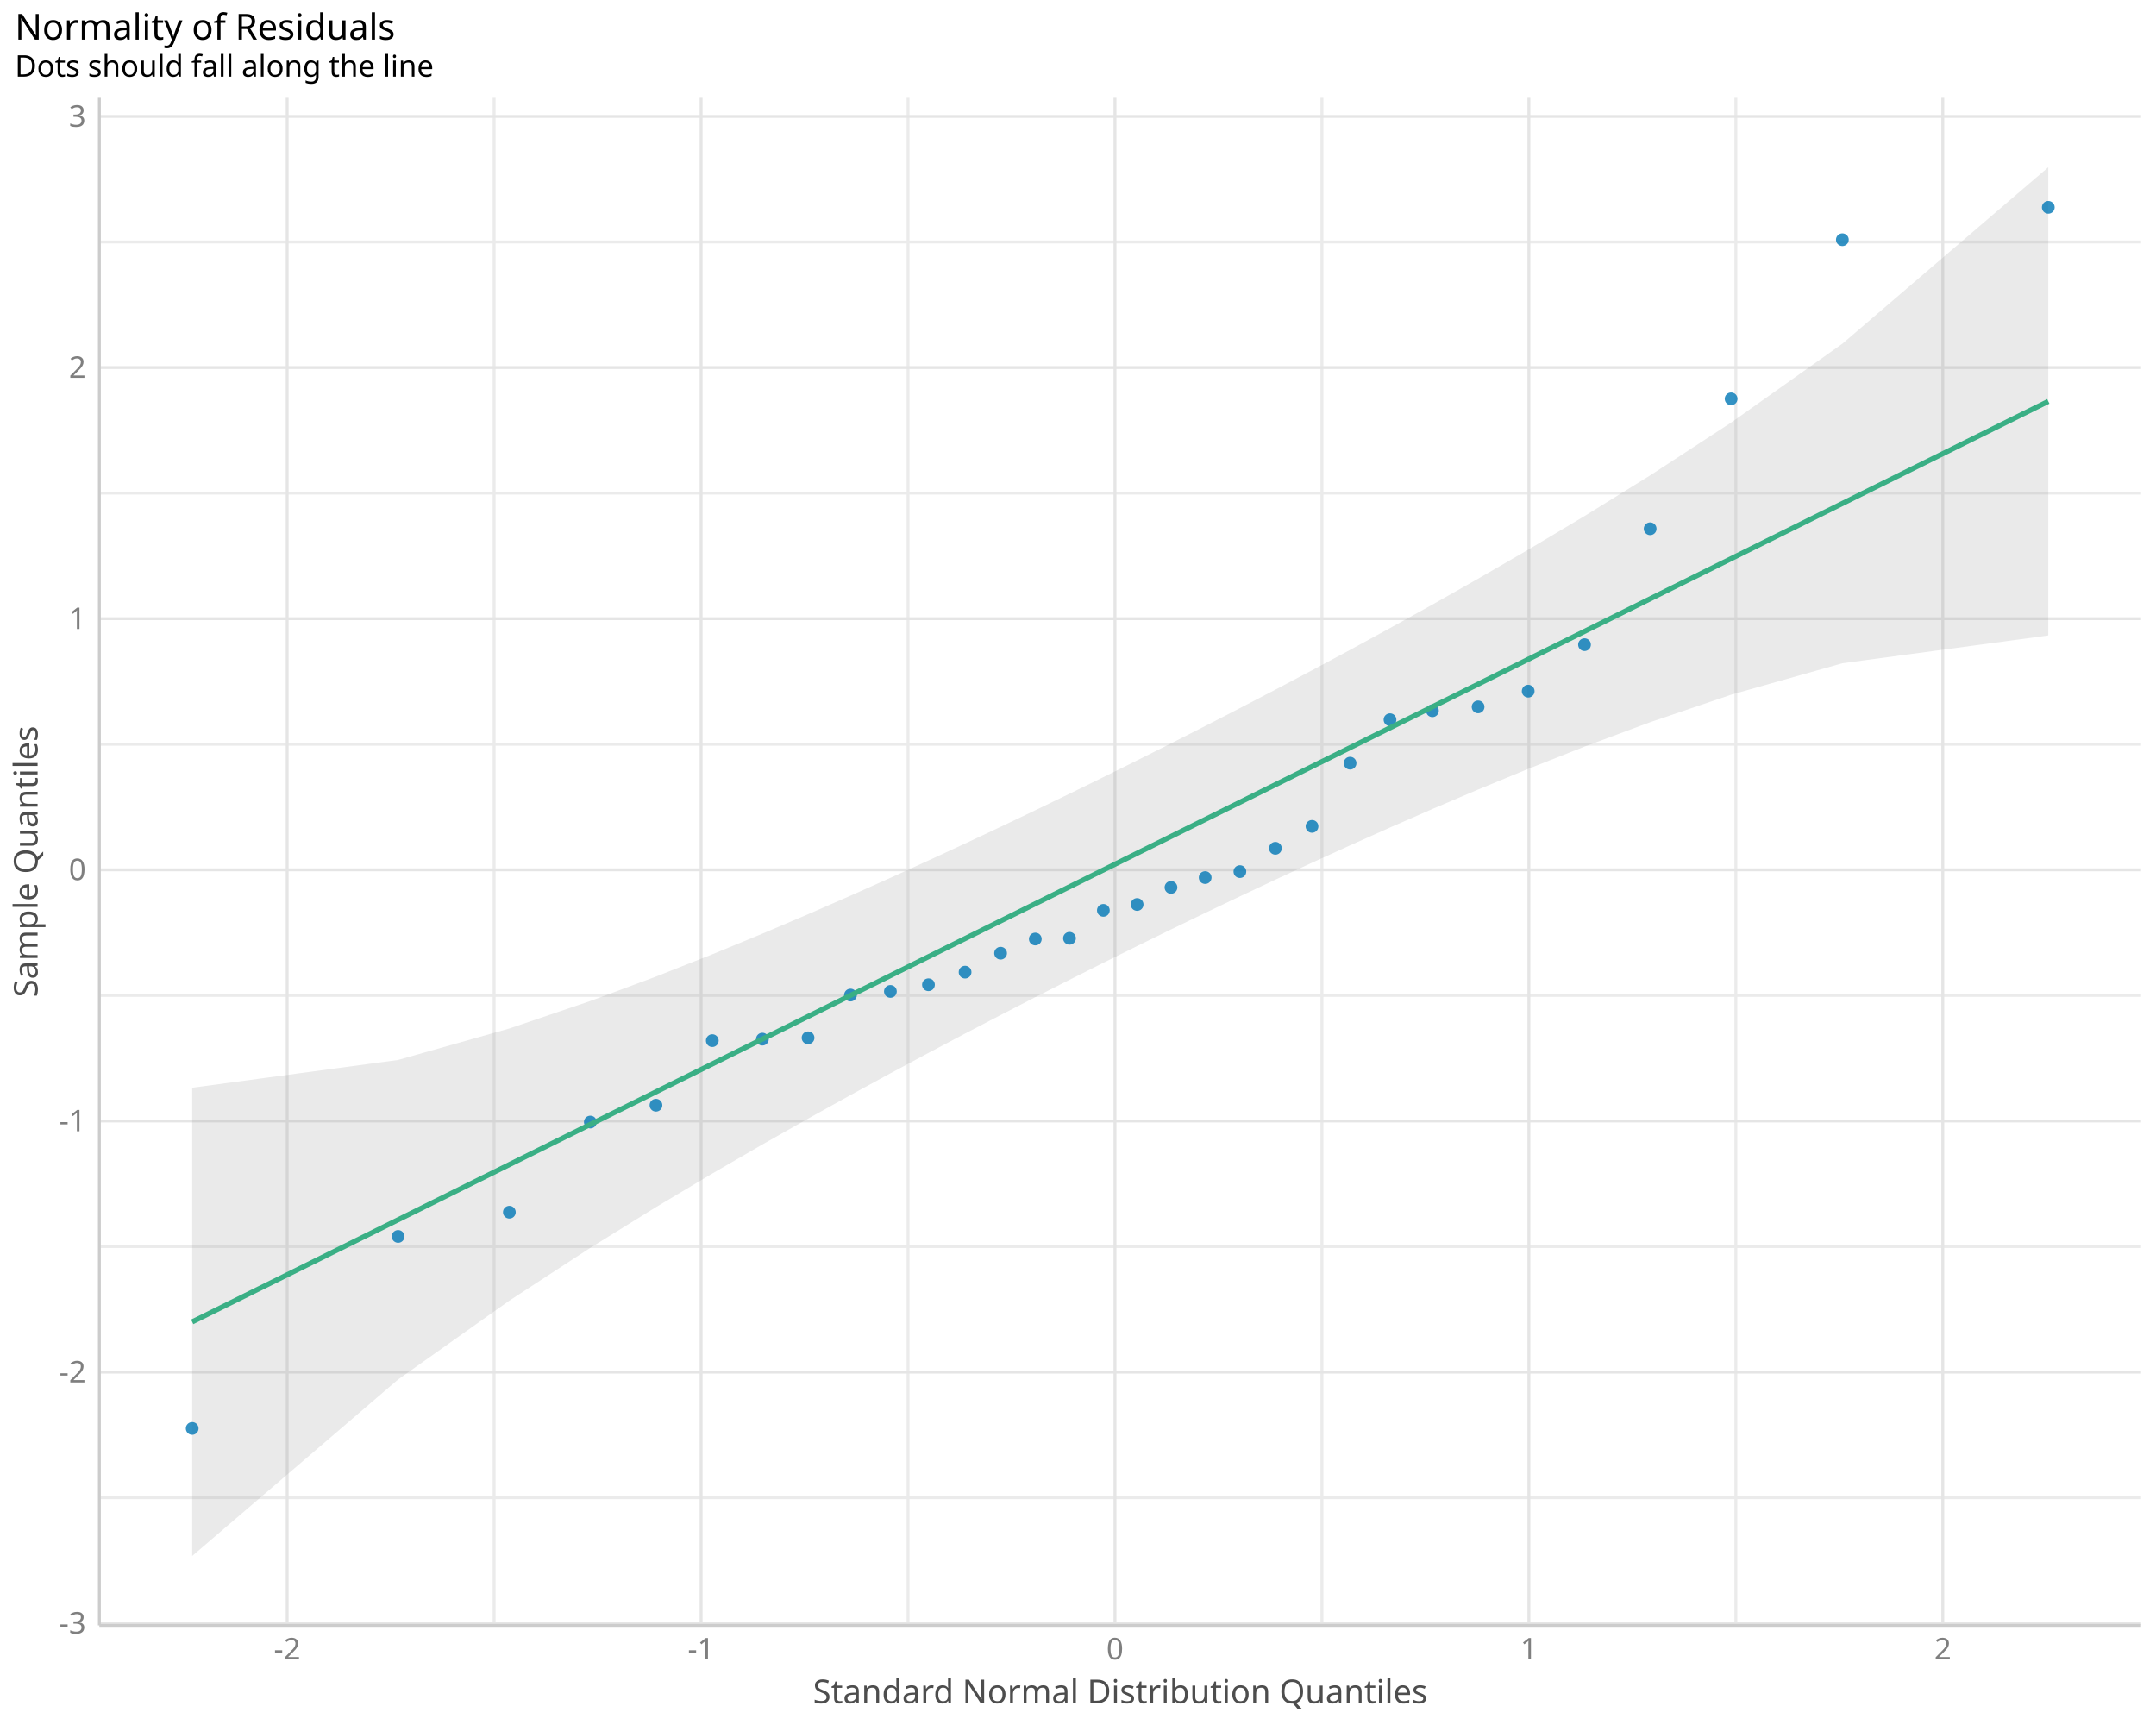
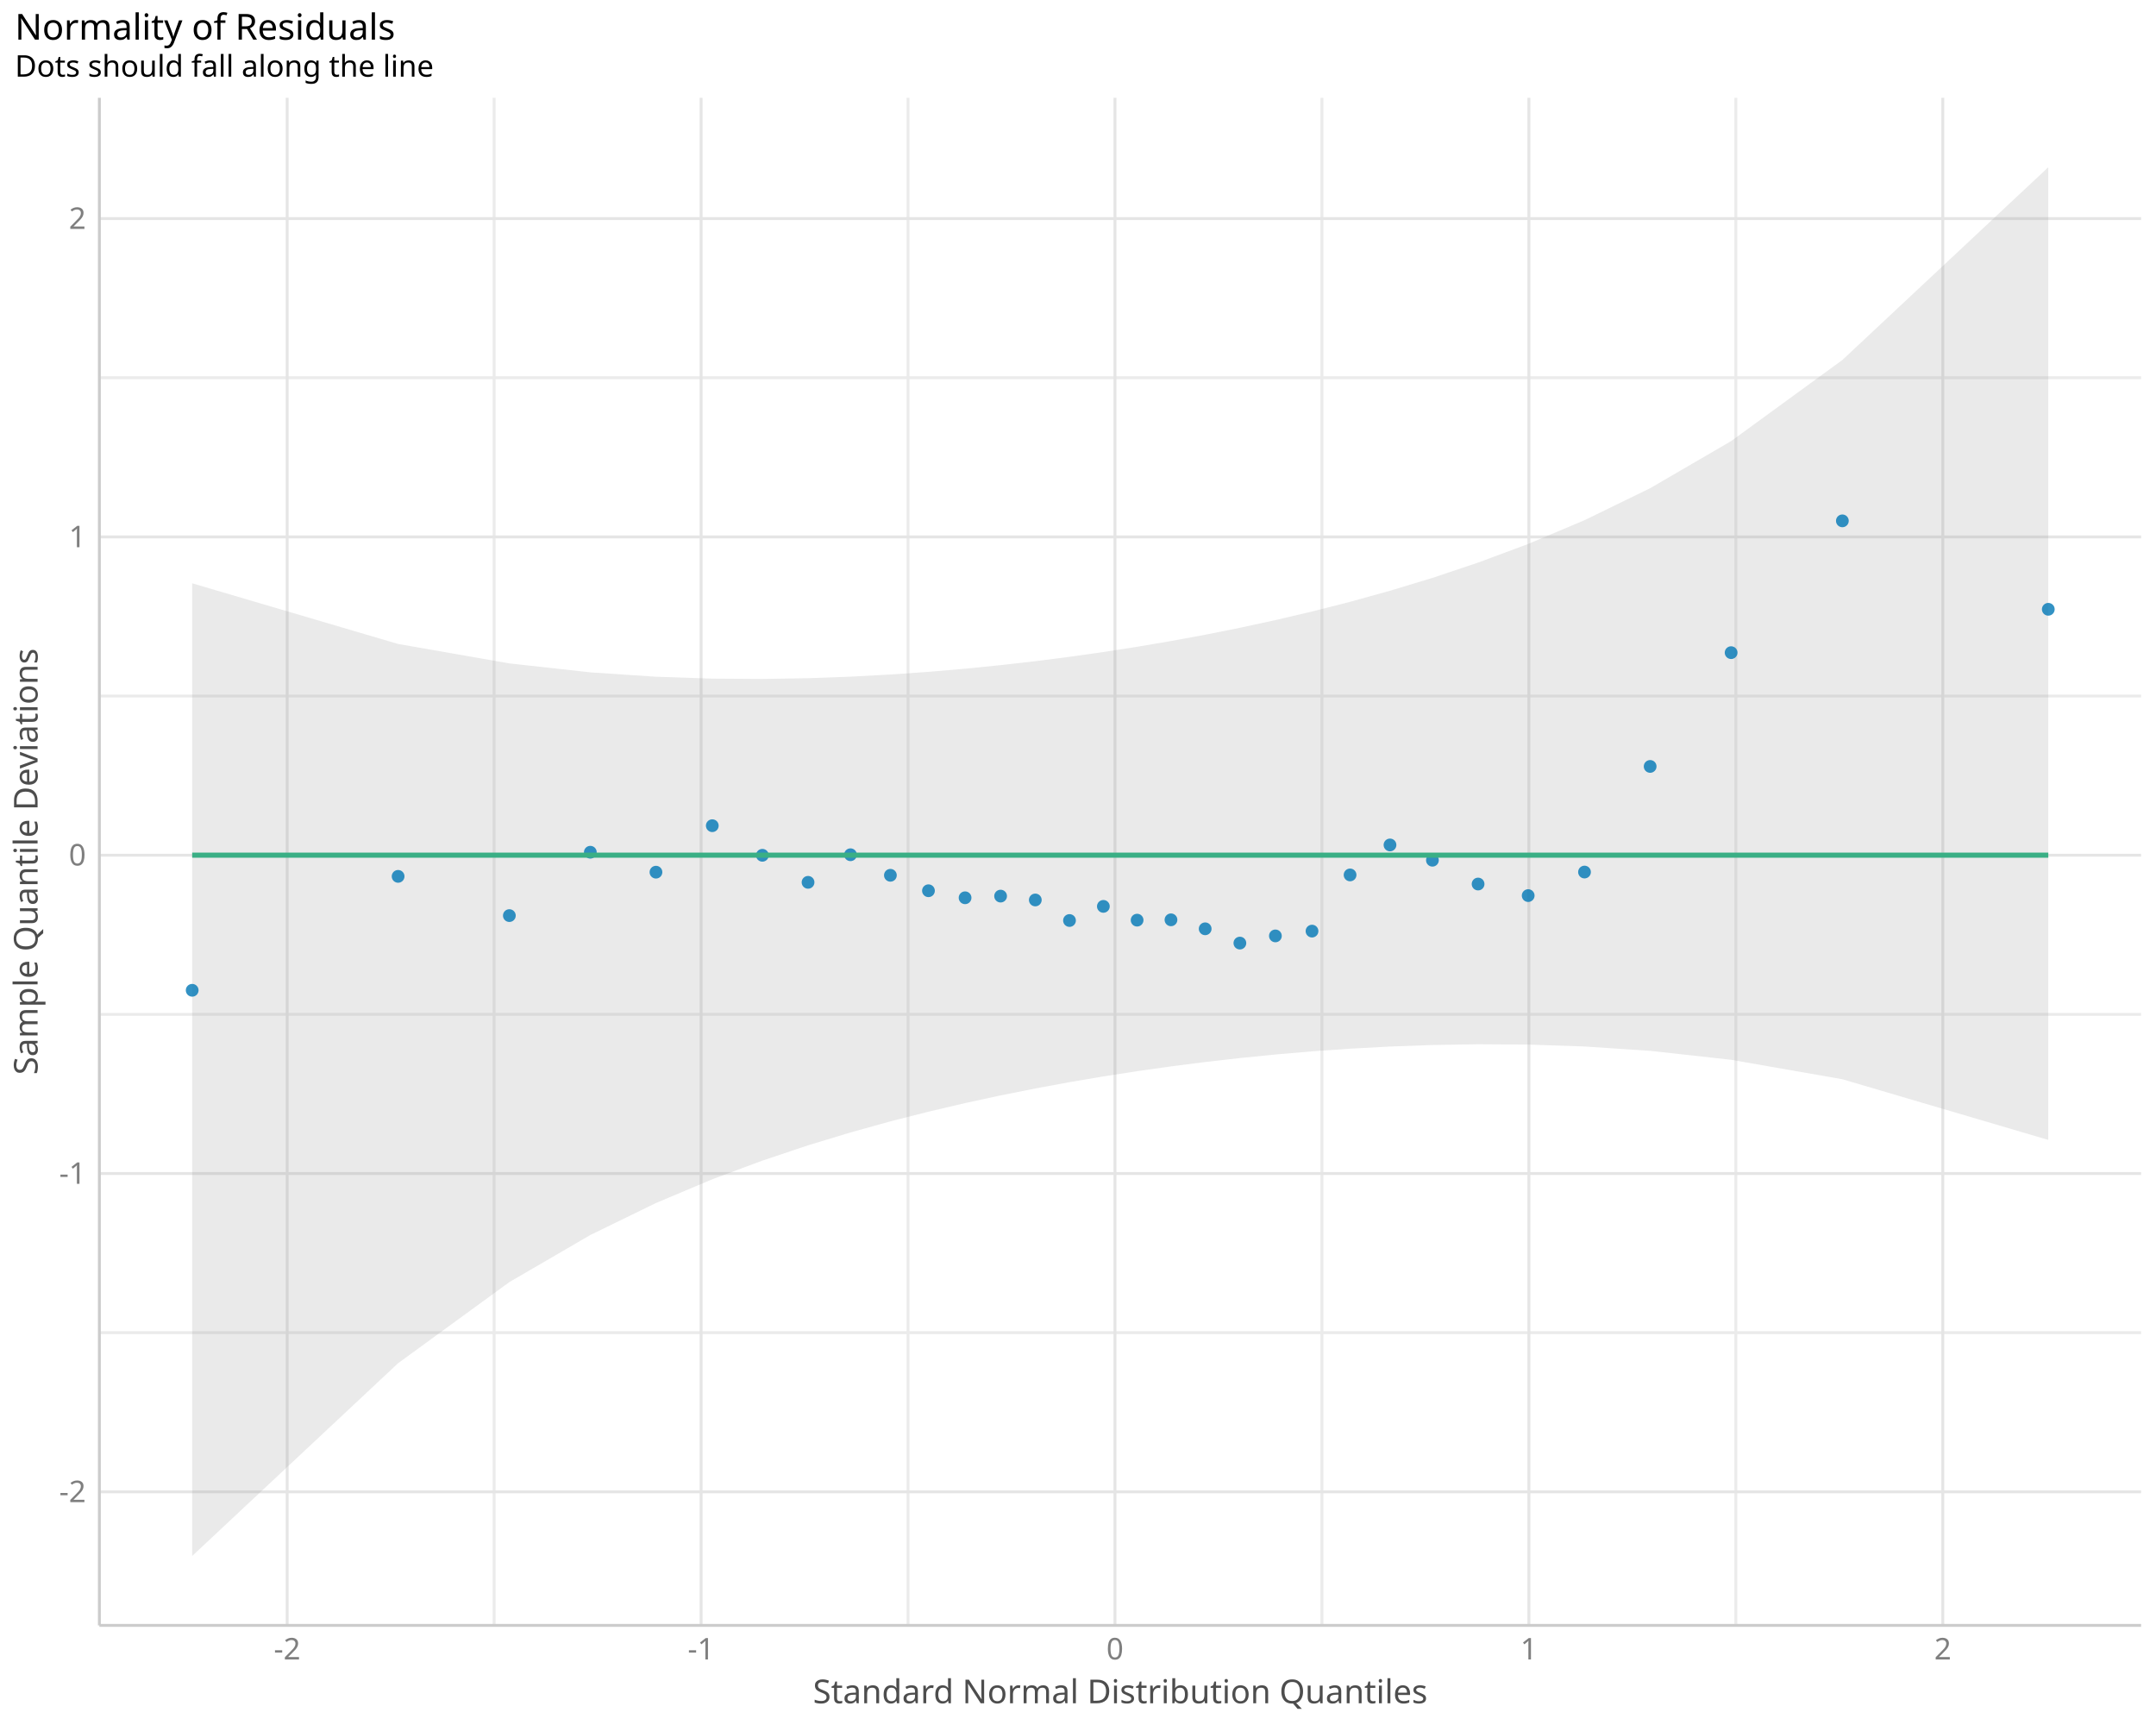
<svg xmlns="http://www.w3.org/2000/svg" class="svglite" data-engine-version="2.0" width="720.00pt" height="576.00pt" viewBox="0 0 720.00 576.00">
  <defs>
    <style type="text/css">
    .svglite line, .svglite polyline, .svglite polygon, .svglite path, .svglite rect, .svglite circle {
      fill: none;
      stroke: #000000;
      stroke-linecap: round;
      stroke-linejoin: round;
      stroke-miterlimit: 10.00;
    }
  </style>
  </defs>
  <rect width="100%" height="100%" style="stroke: none; fill: #FFFFFF;" />
  <defs>
    <clipPath id="cpMC4wMHw3MjAuMDB8MC4wMHw1NzYuMDA=">
      <rect x="0.00" y="0.00" width="720.00" height="576.00" />
    </clipPath>
  </defs>
  <g clip-path="url(#cpMC4wMHw3MjAuMDB8MC4wMHw1NzYuMDA=)">
    <rect x="0.00" y="0.00" width="720.00" height="576.00" style="stroke-width: 0.97; stroke: #FFFFFF; fill: #FFFFFF;" />
  </g>
  <defs>
    <clipPath id="cpMzMuMTl8NzE1LjAyfDMyLjY2fDU0Mi43NA==">
      <rect x="33.19" y="32.66" width="681.83" height="510.08" />
    </clipPath>
  </defs>
  <g clip-path="url(#cpMzMuMTl8NzE1LjAyfDMyLjY2fDU0Mi43NA==)">
    <rect x="33.19" y="32.66" width="681.83" height="510.08" style="stroke-width: 0.97; stroke: none; fill: #FFFFFF;" />
-     <polyline points="33.19,500.10 715.02,500.10 " style="stroke-width: 0.97; stroke: #EBEBEB; stroke-linecap: butt;" />
-     <polyline points="33.19,416.24 715.02,416.24 " style="stroke-width: 0.97; stroke: #EBEBEB; stroke-linecap: butt;" />
-     <polyline points="33.19,332.38 715.02,332.38 " style="stroke-width: 0.97; stroke: #EBEBEB; stroke-linecap: butt;" />
-     <polyline points="33.19,248.52 715.02,248.52 " style="stroke-width: 0.97; stroke: #EBEBEB; stroke-linecap: butt;" />
-     <polyline points="33.19,164.66 715.02,164.66 " style="stroke-width: 0.97; stroke: #EBEBEB; stroke-linecap: butt;" />
-     <polyline points="33.19,80.80 715.02,80.80 " style="stroke-width: 0.97; stroke: #EBEBEB; stroke-linecap: butt;" />
+     <polyline points="33.19,444.99 715.02,444.99 " style="stroke-width: 0.97; stroke: #EBEBEB; stroke-linecap: butt;" />
+     <polyline points="33.19,338.71 715.02,338.71 " style="stroke-width: 0.97; stroke: #EBEBEB; stroke-linecap: butt;" />
+     <polyline points="33.19,232.42 715.02,232.42 " style="stroke-width: 0.97; stroke: #EBEBEB; stroke-linecap: butt;" />
+     <polyline points="33.19,126.13 715.02,126.13 " style="stroke-width: 0.97; stroke: #EBEBEB; stroke-linecap: butt;" />
    <polyline points="165.01,542.74 165.01,32.66 " style="stroke-width: 0.97; stroke: #EBEBEB; stroke-linecap: butt;" />
    <polyline points="303.24,542.74 303.24,32.66 " style="stroke-width: 0.97; stroke: #EBEBEB; stroke-linecap: butt;" />
    <polyline points="441.46,542.74 441.46,32.66 " style="stroke-width: 0.97; stroke: #EBEBEB; stroke-linecap: butt;" />
    <polyline points="579.69,542.74 579.69,32.66 " style="stroke-width: 0.97; stroke: #EBEBEB; stroke-linecap: butt;" />
-     <polyline points="33.19,542.03 715.02,542.03 " style="stroke-width: 0.97; stroke: #E5E5E5; stroke-linecap: butt;" />
-     <polyline points="33.19,458.17 715.02,458.17 " style="stroke-width: 0.97; stroke: #E5E5E5; stroke-linecap: butt;" />
-     <polyline points="33.19,374.31 715.02,374.31 " style="stroke-width: 0.97; stroke: #E5E5E5; stroke-linecap: butt;" />
-     <polyline points="33.19,290.45 715.02,290.45 " style="stroke-width: 0.97; stroke: #E5E5E5; stroke-linecap: butt;" />
-     <polyline points="33.19,206.59 715.02,206.59 " style="stroke-width: 0.97; stroke: #E5E5E5; stroke-linecap: butt;" />
-     <polyline points="33.19,122.73 715.02,122.73 " style="stroke-width: 0.97; stroke: #E5E5E5; stroke-linecap: butt;" />
-     <polyline points="33.19,38.88 715.02,38.88 " style="stroke-width: 0.97; stroke: #E5E5E5; stroke-linecap: butt;" />
+     <polyline points="33.19,498.14 715.02,498.14 " style="stroke-width: 0.97; stroke: #E5E5E5; stroke-linecap: butt;" />
+     <polyline points="33.19,391.85 715.02,391.85 " style="stroke-width: 0.97; stroke: #E5E5E5; stroke-linecap: butt;" />
+     <polyline points="33.19,285.56 715.02,285.56 " style="stroke-width: 0.97; stroke: #E5E5E5; stroke-linecap: butt;" />
+     <polyline points="33.19,179.28 715.02,179.28 " style="stroke-width: 0.97; stroke: #E5E5E5; stroke-linecap: butt;" />
+     <polyline points="33.19,72.99 715.02,72.99 " style="stroke-width: 0.97; stroke: #E5E5E5; stroke-linecap: butt;" />
    <polyline points="95.90,542.74 95.90,32.66 " style="stroke-width: 0.97; stroke: #E5E5E5; stroke-linecap: butt;" />
    <polyline points="234.13,542.74 234.13,32.66 " style="stroke-width: 0.97; stroke: #E5E5E5; stroke-linecap: butt;" />
    <polyline points="372.35,542.74 372.35,32.66 " style="stroke-width: 0.97; stroke: #E5E5E5; stroke-linecap: butt;" />
    <polyline points="510.58,542.74 510.58,32.66 " style="stroke-width: 0.97; stroke: #E5E5E5; stroke-linecap: butt;" />
    <polyline points="648.80,542.74 648.80,32.66 " style="stroke-width: 0.97; stroke: #E5E5E5; stroke-linecap: butt;" />
-     <polygon points="64.18,363.21 132.95,353.93 170.10,343.43 197.14,334.25 219.06,326.09 237.87,318.66 254.60,311.76 269.85,305.27 284.02,299.08 297.35,293.12 310.06,287.33 322.29,281.67 334.15,276.09 345.74,270.56 357.16,265.04 368.47,259.50 379.74,253.91 391.05,248.23 402.47,242.43 414.06,236.46 425.92,230.28 438.15,223.82 450.86,217.00 464.19,209.73 478.36,201.88 493.61,193.24 510.34,183.55 529.15,172.32 551.07,158.74 578.11,141.10 615.26,114.77 684.03,55.84 684.03,212.19 615.26,221.47 578.11,231.97 551.07,241.15 529.15,249.31 510.34,256.74 493.61,263.64 478.36,270.13 464.19,276.32 450.86,282.28 438.15,288.07 425.92,293.73 414.06,299.31 402.47,304.84 391.05,310.36 379.74,315.90 368.47,321.49 357.16,327.17 345.74,332.97 334.15,338.94 322.29,345.12 310.06,351.59 297.35,358.40 284.02,365.67 269.85,373.53 254.60,382.16 237.87,391.86 219.06,403.08 197.14,416.66 170.10,434.30 132.95,460.63 64.18,519.56 " style="stroke-width: 0.00; stroke: none; stroke-linecap: butt; fill: #999999; fill-opacity: 0.20;" />
-     <polyline points="64.18,363.21 132.95,353.93 170.10,343.43 197.14,334.25 219.06,326.09 237.87,318.66 254.60,311.76 269.85,305.27 284.02,299.08 297.35,293.12 310.06,287.33 322.29,281.67 334.15,276.09 345.74,270.56 357.16,265.04 368.47,259.50 379.74,253.91 391.05,248.23 402.47,242.43 414.06,236.46 425.92,230.28 438.15,223.82 450.86,217.00 464.19,209.73 478.36,201.88 493.61,193.24 510.34,183.55 529.15,172.32 551.07,158.74 578.11,141.10 615.26,114.77 684.03,55.84 " style="stroke-width: 0.21; stroke: none; stroke-linecap: butt;" />
-     <polyline points="684.03,212.19 615.26,221.47 578.11,231.97 551.07,241.15 529.15,249.31 510.34,256.74 493.61,263.64 478.36,270.13 464.19,276.32 450.86,282.28 438.15,288.07 425.92,293.73 414.06,299.31 402.47,304.84 391.05,310.36 379.74,315.90 368.47,321.49 357.16,327.17 345.74,332.97 334.15,338.94 322.29,345.12 310.06,351.59 297.35,358.40 284.02,365.67 269.85,373.53 254.60,382.16 237.87,391.86 219.06,403.08 197.14,416.66 170.10,434.30 132.95,460.63 64.18,519.56 " style="stroke-width: 0.21; stroke: none; stroke-linecap: butt;" />
-     <circle cx="64.18" cy="476.97" r="2.13" style="stroke-width: 0.00; stroke: none; fill: #0077B5; fill-opacity: 0.80;" />
-     <circle cx="132.95" cy="412.86" r="2.13" style="stroke-width: 0.00; stroke: none; fill: #0077B5; fill-opacity: 0.80;" />
-     <circle cx="170.10" cy="404.77" r="2.13" style="stroke-width: 0.00; stroke: none; fill: #0077B5; fill-opacity: 0.80;" />
-     <circle cx="197.14" cy="374.67" r="2.13" style="stroke-width: 0.00; stroke: none; fill: #0077B5; fill-opacity: 0.80;" />
-     <circle cx="219.06" cy="369.05" r="2.13" style="stroke-width: 0.00; stroke: none; fill: #0077B5; fill-opacity: 0.80;" />
-     <circle cx="237.87" cy="347.48" r="2.13" style="stroke-width: 0.00; stroke: none; fill: #0077B5; fill-opacity: 0.80;" />
-     <circle cx="254.60" cy="346.98" r="2.13" style="stroke-width: 0.00; stroke: none; fill: #0077B5; fill-opacity: 0.80;" />
-     <circle cx="269.85" cy="346.54" r="2.13" style="stroke-width: 0.00; stroke: none; fill: #0077B5; fill-opacity: 0.80;" />
-     <circle cx="284.02" cy="332.26" r="2.13" style="stroke-width: 0.00; stroke: none; fill: #0077B5; fill-opacity: 0.80;" />
-     <circle cx="297.35" cy="331.05" r="2.13" style="stroke-width: 0.00; stroke: none; fill: #0077B5; fill-opacity: 0.80;" />
-     <circle cx="310.06" cy="328.82" r="2.13" style="stroke-width: 0.00; stroke: none; fill: #0077B5; fill-opacity: 0.80;" />
-     <circle cx="322.29" cy="324.61" r="2.13" style="stroke-width: 0.00; stroke: none; fill: #0077B5; fill-opacity: 0.80;" />
-     <circle cx="334.15" cy="318.29" r="2.13" style="stroke-width: 0.00; stroke: none; fill: #0077B5; fill-opacity: 0.80;" />
-     <circle cx="345.74" cy="313.55" r="2.13" style="stroke-width: 0.00; stroke: none; fill: #0077B5; fill-opacity: 0.80;" />
-     <circle cx="357.16" cy="313.31" r="2.13" style="stroke-width: 0.00; stroke: none; fill: #0077B5; fill-opacity: 0.80;" />
-     <circle cx="368.47" cy="303.98" r="2.13" style="stroke-width: 0.00; stroke: none; fill: #0077B5; fill-opacity: 0.80;" />
-     <circle cx="379.74" cy="302.02" r="2.13" style="stroke-width: 0.00; stroke: none; fill: #0077B5; fill-opacity: 0.80;" />
-     <circle cx="391.05" cy="296.32" r="2.13" style="stroke-width: 0.00; stroke: none; fill: #0077B5; fill-opacity: 0.80;" />
-     <circle cx="402.47" cy="293.03" r="2.13" style="stroke-width: 0.00; stroke: none; fill: #0077B5; fill-opacity: 0.80;" />
-     <circle cx="414.06" cy="291.04" r="2.13" style="stroke-width: 0.00; stroke: none; fill: #0077B5; fill-opacity: 0.80;" />
-     <circle cx="425.92" cy="283.26" r="2.13" style="stroke-width: 0.00; stroke: none; fill: #0077B5; fill-opacity: 0.80;" />
-     <circle cx="438.15" cy="275.94" r="2.13" style="stroke-width: 0.00; stroke: none; fill: #0077B5; fill-opacity: 0.80;" />
-     <circle cx="450.86" cy="254.83" r="2.13" style="stroke-width: 0.00; stroke: none; fill: #0077B5; fill-opacity: 0.80;" />
-     <circle cx="464.19" cy="240.32" r="2.13" style="stroke-width: 0.00; stroke: none; fill: #0077B5; fill-opacity: 0.80;" />
-     <circle cx="478.36" cy="237.33" r="2.13" style="stroke-width: 0.00; stroke: none; fill: #0077B5; fill-opacity: 0.80;" />
-     <circle cx="493.61" cy="236.04" r="2.13" style="stroke-width: 0.00; stroke: none; fill: #0077B5; fill-opacity: 0.80;" />
-     <circle cx="510.34" cy="230.79" r="2.13" style="stroke-width: 0.00; stroke: none; fill: #0077B5; fill-opacity: 0.80;" />
-     <circle cx="529.15" cy="215.26" r="2.13" style="stroke-width: 0.00; stroke: none; fill: #0077B5; fill-opacity: 0.80;" />
-     <circle cx="551.07" cy="176.56" r="2.13" style="stroke-width: 0.00; stroke: none; fill: #0077B5; fill-opacity: 0.80;" />
-     <circle cx="578.11" cy="133.18" r="2.13" style="stroke-width: 0.00; stroke: none; fill: #0077B5; fill-opacity: 0.80;" />
-     <circle cx="615.26" cy="80.04" r="2.13" style="stroke-width: 0.00; stroke: none; fill: #0077B5; fill-opacity: 0.80;" />
-     <circle cx="684.03" cy="69.23" r="2.13" style="stroke-width: 0.00; stroke: none; fill: #0077B5; fill-opacity: 0.80;" />
-     <polyline points="64.18,441.39 684.03,134.02 " style="stroke-width: 1.71; stroke: #3AAF85; stroke-linecap: butt;" />
+     <polygon points="64.18,194.77 132.95,215.03 170.10,221.52 197.14,224.51 219.06,225.97 237.87,226.60 254.60,226.71 269.85,226.46 284.02,225.95 297.35,225.23 310.06,224.34 322.29,223.29 334.15,222.10 345.74,220.78 357.16,219.32 368.47,217.72 379.74,215.97 391.05,214.05 402.47,211.95 414.06,209.63 425.92,207.06 438.15,204.19 450.86,200.96 464.19,197.26 478.36,192.97 493.61,187.86 510.34,181.63 529.15,173.70 551.07,163.02 578.11,147.29 615.26,120.21 684.03,55.84 684.03,380.63 615.26,360.37 578.11,353.88 551.07,350.89 529.15,349.43 510.34,348.80 493.61,348.69 478.36,348.94 464.19,349.45 450.86,350.17 438.15,351.06 425.92,352.11 414.06,353.30 402.47,354.62 391.05,356.08 379.74,357.68 368.47,359.43 357.16,361.35 345.74,363.45 334.15,365.77 322.29,368.34 310.06,371.21 297.35,374.44 284.02,378.14 269.85,382.44 254.60,387.54 237.87,393.77 219.06,401.70 197.14,412.38 170.10,428.11 132.95,455.19 64.18,519.56 " style="stroke-width: 0.00; stroke: none; stroke-linecap: butt; fill: #999999; fill-opacity: 0.20;" />
+     <polyline points="64.18,194.77 132.95,215.03 170.10,221.52 197.14,224.51 219.06,225.97 237.87,226.60 254.60,226.71 269.85,226.46 284.02,225.95 297.35,225.23 310.06,224.34 322.29,223.29 334.15,222.10 345.74,220.78 357.16,219.32 368.47,217.72 379.74,215.97 391.05,214.05 402.47,211.95 414.06,209.63 425.92,207.06 438.15,204.19 450.86,200.96 464.19,197.26 478.36,192.97 493.61,187.86 510.34,181.63 529.15,173.70 551.07,163.02 578.11,147.29 615.26,120.21 684.03,55.84 " style="stroke-width: 0.21; stroke: none; stroke-linecap: butt;" />
+     <polyline points="684.03,380.63 615.26,360.37 578.11,353.88 551.07,350.89 529.15,349.43 510.34,348.80 493.61,348.69 478.36,348.94 464.19,349.45 450.86,350.17 438.15,351.06 425.92,352.11 414.06,353.30 402.47,354.62 391.05,356.08 379.74,357.68 368.47,359.43 357.16,361.35 345.74,363.45 334.15,365.77 322.29,368.34 310.06,371.21 297.35,374.44 284.02,378.14 269.85,382.44 254.60,387.54 237.87,393.77 219.06,401.70 197.14,412.38 170.10,428.11 132.95,455.19 64.18,519.56 " style="stroke-width: 0.21; stroke: none; stroke-linecap: butt;" />
+     <circle cx="64.18" cy="330.67" r="2.13" style="stroke-width: 0.00; stroke: none; fill: #0077B5; fill-opacity: 0.80;" />
+     <circle cx="132.95" cy="292.63" r="2.13" style="stroke-width: 0.00; stroke: none; fill: #0077B5; fill-opacity: 0.80;" />
+     <circle cx="170.10" cy="305.73" r="2.13" style="stroke-width: 0.00; stroke: none; fill: #0077B5; fill-opacity: 0.80;" />
+     <circle cx="197.14" cy="284.57" r="2.13" style="stroke-width: 0.00; stroke: none; fill: #0077B5; fill-opacity: 0.80;" />
+     <circle cx="219.06" cy="291.23" r="2.13" style="stroke-width: 0.00; stroke: none; fill: #0077B5; fill-opacity: 0.80;" />
+     <circle cx="237.87" cy="275.71" r="2.13" style="stroke-width: 0.00; stroke: none; fill: #0077B5; fill-opacity: 0.80;" />
+     <circle cx="254.60" cy="285.59" r="2.13" style="stroke-width: 0.00; stroke: none; fill: #0077B5; fill-opacity: 0.80;" />
+     <circle cx="269.85" cy="294.62" r="2.13" style="stroke-width: 0.00; stroke: none; fill: #0077B5; fill-opacity: 0.80;" />
+     <circle cx="284.02" cy="285.41" r="2.13" style="stroke-width: 0.00; stroke: none; fill: #0077B5; fill-opacity: 0.80;" />
+     <circle cx="297.35" cy="292.27" r="2.13" style="stroke-width: 0.00; stroke: none; fill: #0077B5; fill-opacity: 0.80;" />
+     <circle cx="310.06" cy="297.43" r="2.13" style="stroke-width: 0.00; stroke: none; fill: #0077B5; fill-opacity: 0.80;" />
+     <circle cx="322.29" cy="299.78" r="2.13" style="stroke-width: 0.00; stroke: none; fill: #0077B5; fill-opacity: 0.80;" />
+     <circle cx="334.15" cy="299.22" r="2.13" style="stroke-width: 0.00; stroke: none; fill: #0077B5; fill-opacity: 0.80;" />
+     <circle cx="345.74" cy="300.51" r="2.13" style="stroke-width: 0.00; stroke: none; fill: #0077B5; fill-opacity: 0.80;" />
+     <circle cx="357.16" cy="307.37" r="2.13" style="stroke-width: 0.00; stroke: none; fill: #0077B5; fill-opacity: 0.80;" />
+     <circle cx="368.47" cy="302.65" r="2.13" style="stroke-width: 0.00; stroke: none; fill: #0077B5; fill-opacity: 0.80;" />
+     <circle cx="379.74" cy="307.25" r="2.13" style="stroke-width: 0.00; stroke: none; fill: #0077B5; fill-opacity: 0.80;" />
+     <circle cx="391.05" cy="307.14" r="2.13" style="stroke-width: 0.00; stroke: none; fill: #0077B5; fill-opacity: 0.80;" />
+     <circle cx="402.47" cy="310.14" r="2.13" style="stroke-width: 0.00; stroke: none; fill: #0077B5; fill-opacity: 0.80;" />
+     <circle cx="414.06" cy="314.91" r="2.13" style="stroke-width: 0.00; stroke: none; fill: #0077B5; fill-opacity: 0.80;" />
+     <circle cx="425.92" cy="312.51" r="2.13" style="stroke-width: 0.00; stroke: none; fill: #0077B5; fill-opacity: 0.80;" />
+     <circle cx="438.15" cy="310.91" r="2.13" style="stroke-width: 0.00; stroke: none; fill: #0077B5; fill-opacity: 0.80;" />
+     <circle cx="450.86" cy="292.15" r="2.13" style="stroke-width: 0.00; stroke: none; fill: #0077B5; fill-opacity: 0.80;" />
+     <circle cx="464.19" cy="282.14" r="2.13" style="stroke-width: 0.00; stroke: none; fill: #0077B5; fill-opacity: 0.80;" />
+     <circle cx="478.36" cy="287.24" r="2.13" style="stroke-width: 0.00; stroke: none; fill: #0077B5; fill-opacity: 0.80;" />
+     <circle cx="493.61" cy="295.19" r="2.13" style="stroke-width: 0.00; stroke: none; fill: #0077B5; fill-opacity: 0.80;" />
+     <circle cx="510.34" cy="299.05" r="2.13" style="stroke-width: 0.00; stroke: none; fill: #0077B5; fill-opacity: 0.80;" />
+     <circle cx="529.15" cy="291.19" r="2.13" style="stroke-width: 0.00; stroke: none; fill: #0077B5; fill-opacity: 0.80;" />
+     <circle cx="551.07" cy="255.92" r="2.13" style="stroke-width: 0.00; stroke: none; fill: #0077B5; fill-opacity: 0.80;" />
+     <circle cx="578.11" cy="217.93" r="2.13" style="stroke-width: 0.00; stroke: none; fill: #0077B5; fill-opacity: 0.80;" />
+     <circle cx="615.26" cy="173.92" r="2.13" style="stroke-width: 0.00; stroke: none; fill: #0077B5; fill-opacity: 0.80;" />
+     <circle cx="684.03" cy="203.45" r="2.13" style="stroke-width: 0.00; stroke: none; fill: #0077B5; fill-opacity: 0.80;" />
+     <polyline points="64.18,285.56 684.03,285.56 " style="stroke-width: 1.71; stroke: #3AAF85; stroke-linecap: butt;" />
  </g>
  <g clip-path="url(#cpMC4wMHw3MjAuMDB8MC4wMHw1NzYuMDA=)">
    <polyline points="33.19,542.74 33.19,32.66 " style="stroke-width: 0.97; stroke: #CCCCCC; stroke-linecap: butt;" />
-     <text x="28.71" y="545.47" text-anchor="end" style="font-size: 10.00px; fill: #7F7F7F; font-family: sans;" textLength="8.89px" lengthAdjust="spacingAndGlyphs">-3</text>
-     <text x="28.71" y="461.61" text-anchor="end" style="font-size: 10.00px; fill: #7F7F7F; font-family: sans;" textLength="8.89px" lengthAdjust="spacingAndGlyphs">-2</text>
-     <text x="28.71" y="377.75" text-anchor="end" style="font-size: 10.00px; fill: #7F7F7F; font-family: sans;" textLength="8.89px" lengthAdjust="spacingAndGlyphs">-1</text>
-     <text x="28.71" y="293.89" text-anchor="end" style="font-size: 10.00px; fill: #7F7F7F; font-family: sans;" textLength="5.56px" lengthAdjust="spacingAndGlyphs">0</text>
-     <text x="28.71" y="210.03" text-anchor="end" style="font-size: 10.00px; fill: #7F7F7F; font-family: sans;" textLength="5.56px" lengthAdjust="spacingAndGlyphs">1</text>
-     <text x="28.71" y="126.17" text-anchor="end" style="font-size: 10.00px; fill: #7F7F7F; font-family: sans;" textLength="5.56px" lengthAdjust="spacingAndGlyphs">2</text>
-     <text x="28.71" y="42.32" text-anchor="end" style="font-size: 10.00px; fill: #7F7F7F; font-family: sans;" textLength="5.56px" lengthAdjust="spacingAndGlyphs">3</text>
+     <text x="28.71" y="501.58" text-anchor="end" style="font-size: 10.00px; fill: #7F7F7F; font-family: sans;" textLength="8.89px" lengthAdjust="spacingAndGlyphs">-2</text>
+     <text x="28.71" y="395.29" text-anchor="end" style="font-size: 10.00px; fill: #7F7F7F; font-family: sans;" textLength="8.89px" lengthAdjust="spacingAndGlyphs">-1</text>
+     <text x="28.71" y="289.00" text-anchor="end" style="font-size: 10.00px; fill: #7F7F7F; font-family: sans;" textLength="5.56px" lengthAdjust="spacingAndGlyphs">0</text>
+     <text x="28.71" y="182.72" text-anchor="end" style="font-size: 10.00px; fill: #7F7F7F; font-family: sans;" textLength="5.56px" lengthAdjust="spacingAndGlyphs">1</text>
+     <text x="28.71" y="76.43" text-anchor="end" style="font-size: 10.00px; fill: #7F7F7F; font-family: sans;" textLength="5.56px" lengthAdjust="spacingAndGlyphs">2</text>
    <polyline points="33.19,542.74 715.02,542.74 " style="stroke-width: 0.97; stroke: #CCCCCC; stroke-linecap: butt;" />
    <text x="95.90" y="554.11" text-anchor="middle" style="font-size: 10.00px; fill: #7F7F7F; font-family: sans;" textLength="8.89px" lengthAdjust="spacingAndGlyphs">-2</text>
    <text x="234.13" y="554.11" text-anchor="middle" style="font-size: 10.00px; fill: #7F7F7F; font-family: sans;" textLength="8.89px" lengthAdjust="spacingAndGlyphs">-1</text>
    <text x="372.35" y="554.11" text-anchor="middle" style="font-size: 10.00px; fill: #7F7F7F; font-family: sans;" textLength="5.56px" lengthAdjust="spacingAndGlyphs">0</text>
    <text x="510.58" y="554.11" text-anchor="middle" style="font-size: 10.00px; fill: #7F7F7F; font-family: sans;" textLength="5.56px" lengthAdjust="spacingAndGlyphs">1</text>
    <text x="648.80" y="554.11" text-anchor="middle" style="font-size: 10.00px; fill: #7F7F7F; font-family: sans;" textLength="5.56px" lengthAdjust="spacingAndGlyphs">2</text>
    <text x="374.11" y="568.74" text-anchor="middle" style="font-size: 11.00px; fill: #4D4D4D; font-family: sans;" textLength="190.77px" lengthAdjust="spacingAndGlyphs">Standard Normal Distribution Quantiles</text>
-     <text transform="translate(12.55,287.70) rotate(-90)" text-anchor="middle" style="font-size: 11.00px; fill: #4D4D4D; font-family: sans;" textLength="86.84px" lengthAdjust="spacingAndGlyphs">Sample Quantiles</text>
+     <text transform="translate(12.55,287.70) rotate(-90)" text-anchor="middle" style="font-size: 11.00px; fill: #4D4D4D; font-family: sans;" textLength="135.76px" lengthAdjust="spacingAndGlyphs">Sample Quantile Deviations</text>
    <text x="4.98" y="25.60" style="font-size: 10.00px; font-family: sans;" textLength="130.64px" lengthAdjust="spacingAndGlyphs">Dots should fall along the line</text>
    <text x="4.98" y="13.24" style="font-size: 12.00px; font-family: sans;" textLength="120.06px" lengthAdjust="spacingAndGlyphs">Normality of Residuals</text>
  </g>
</svg>
